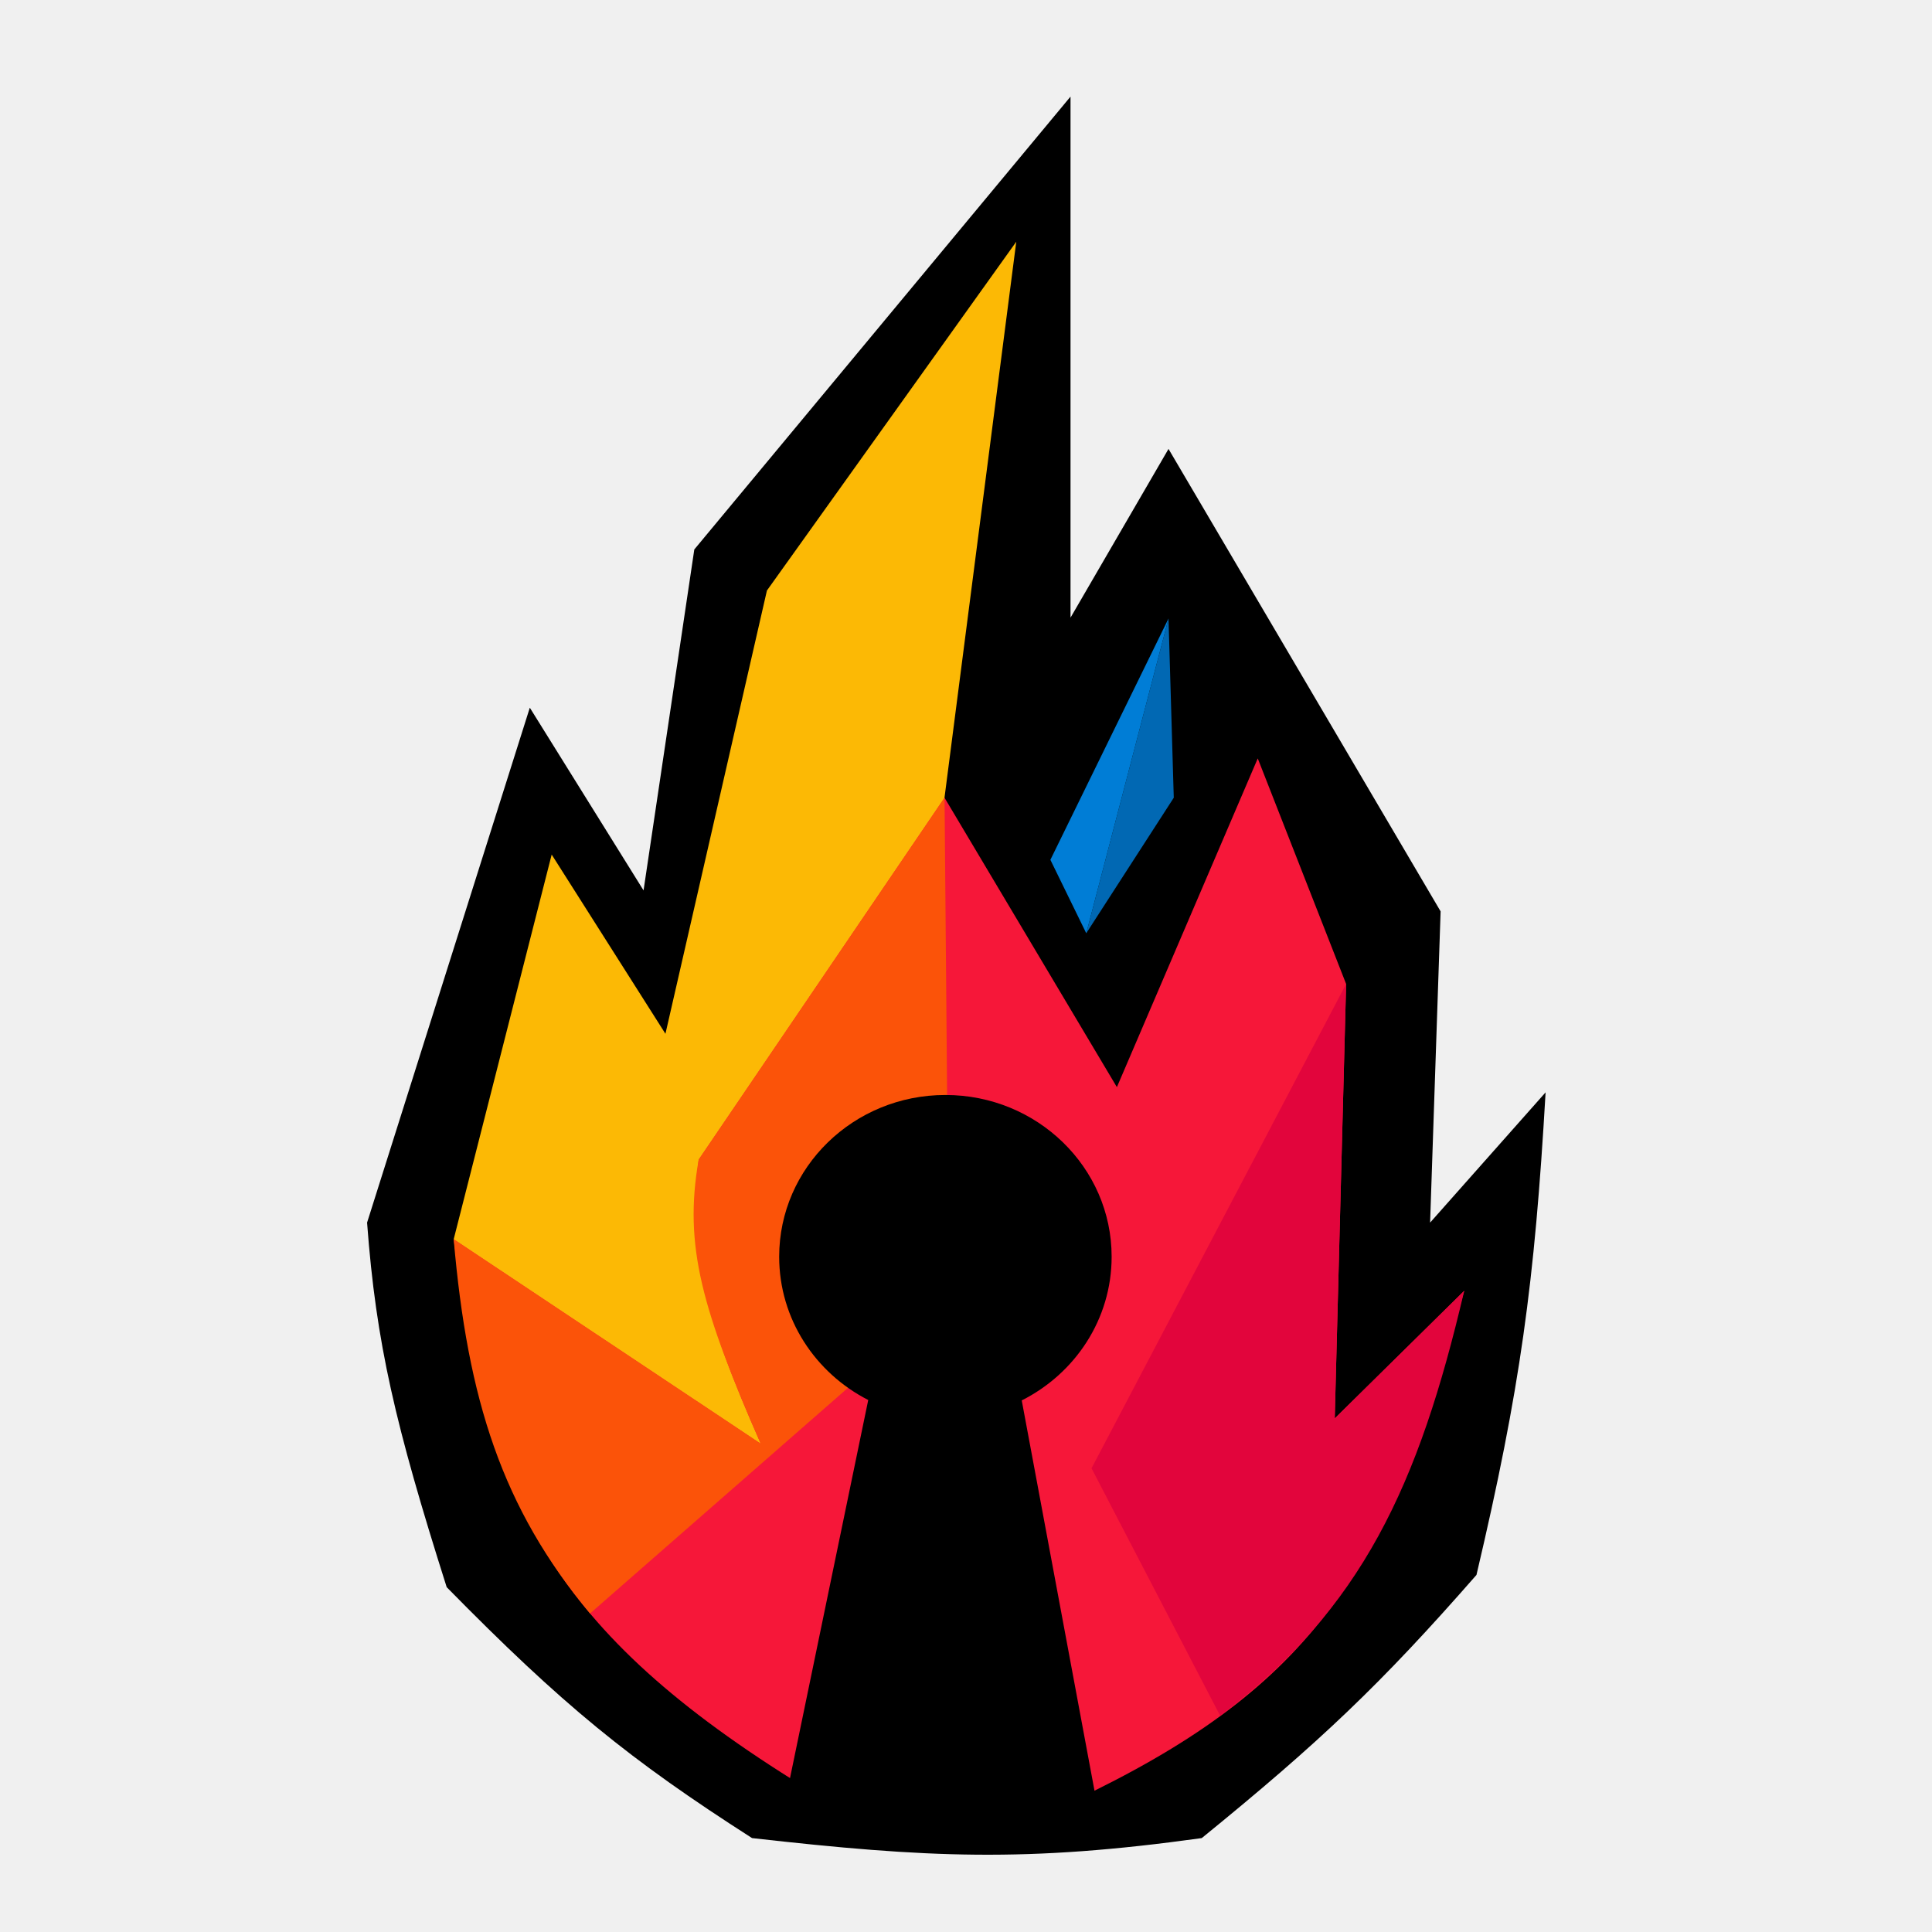
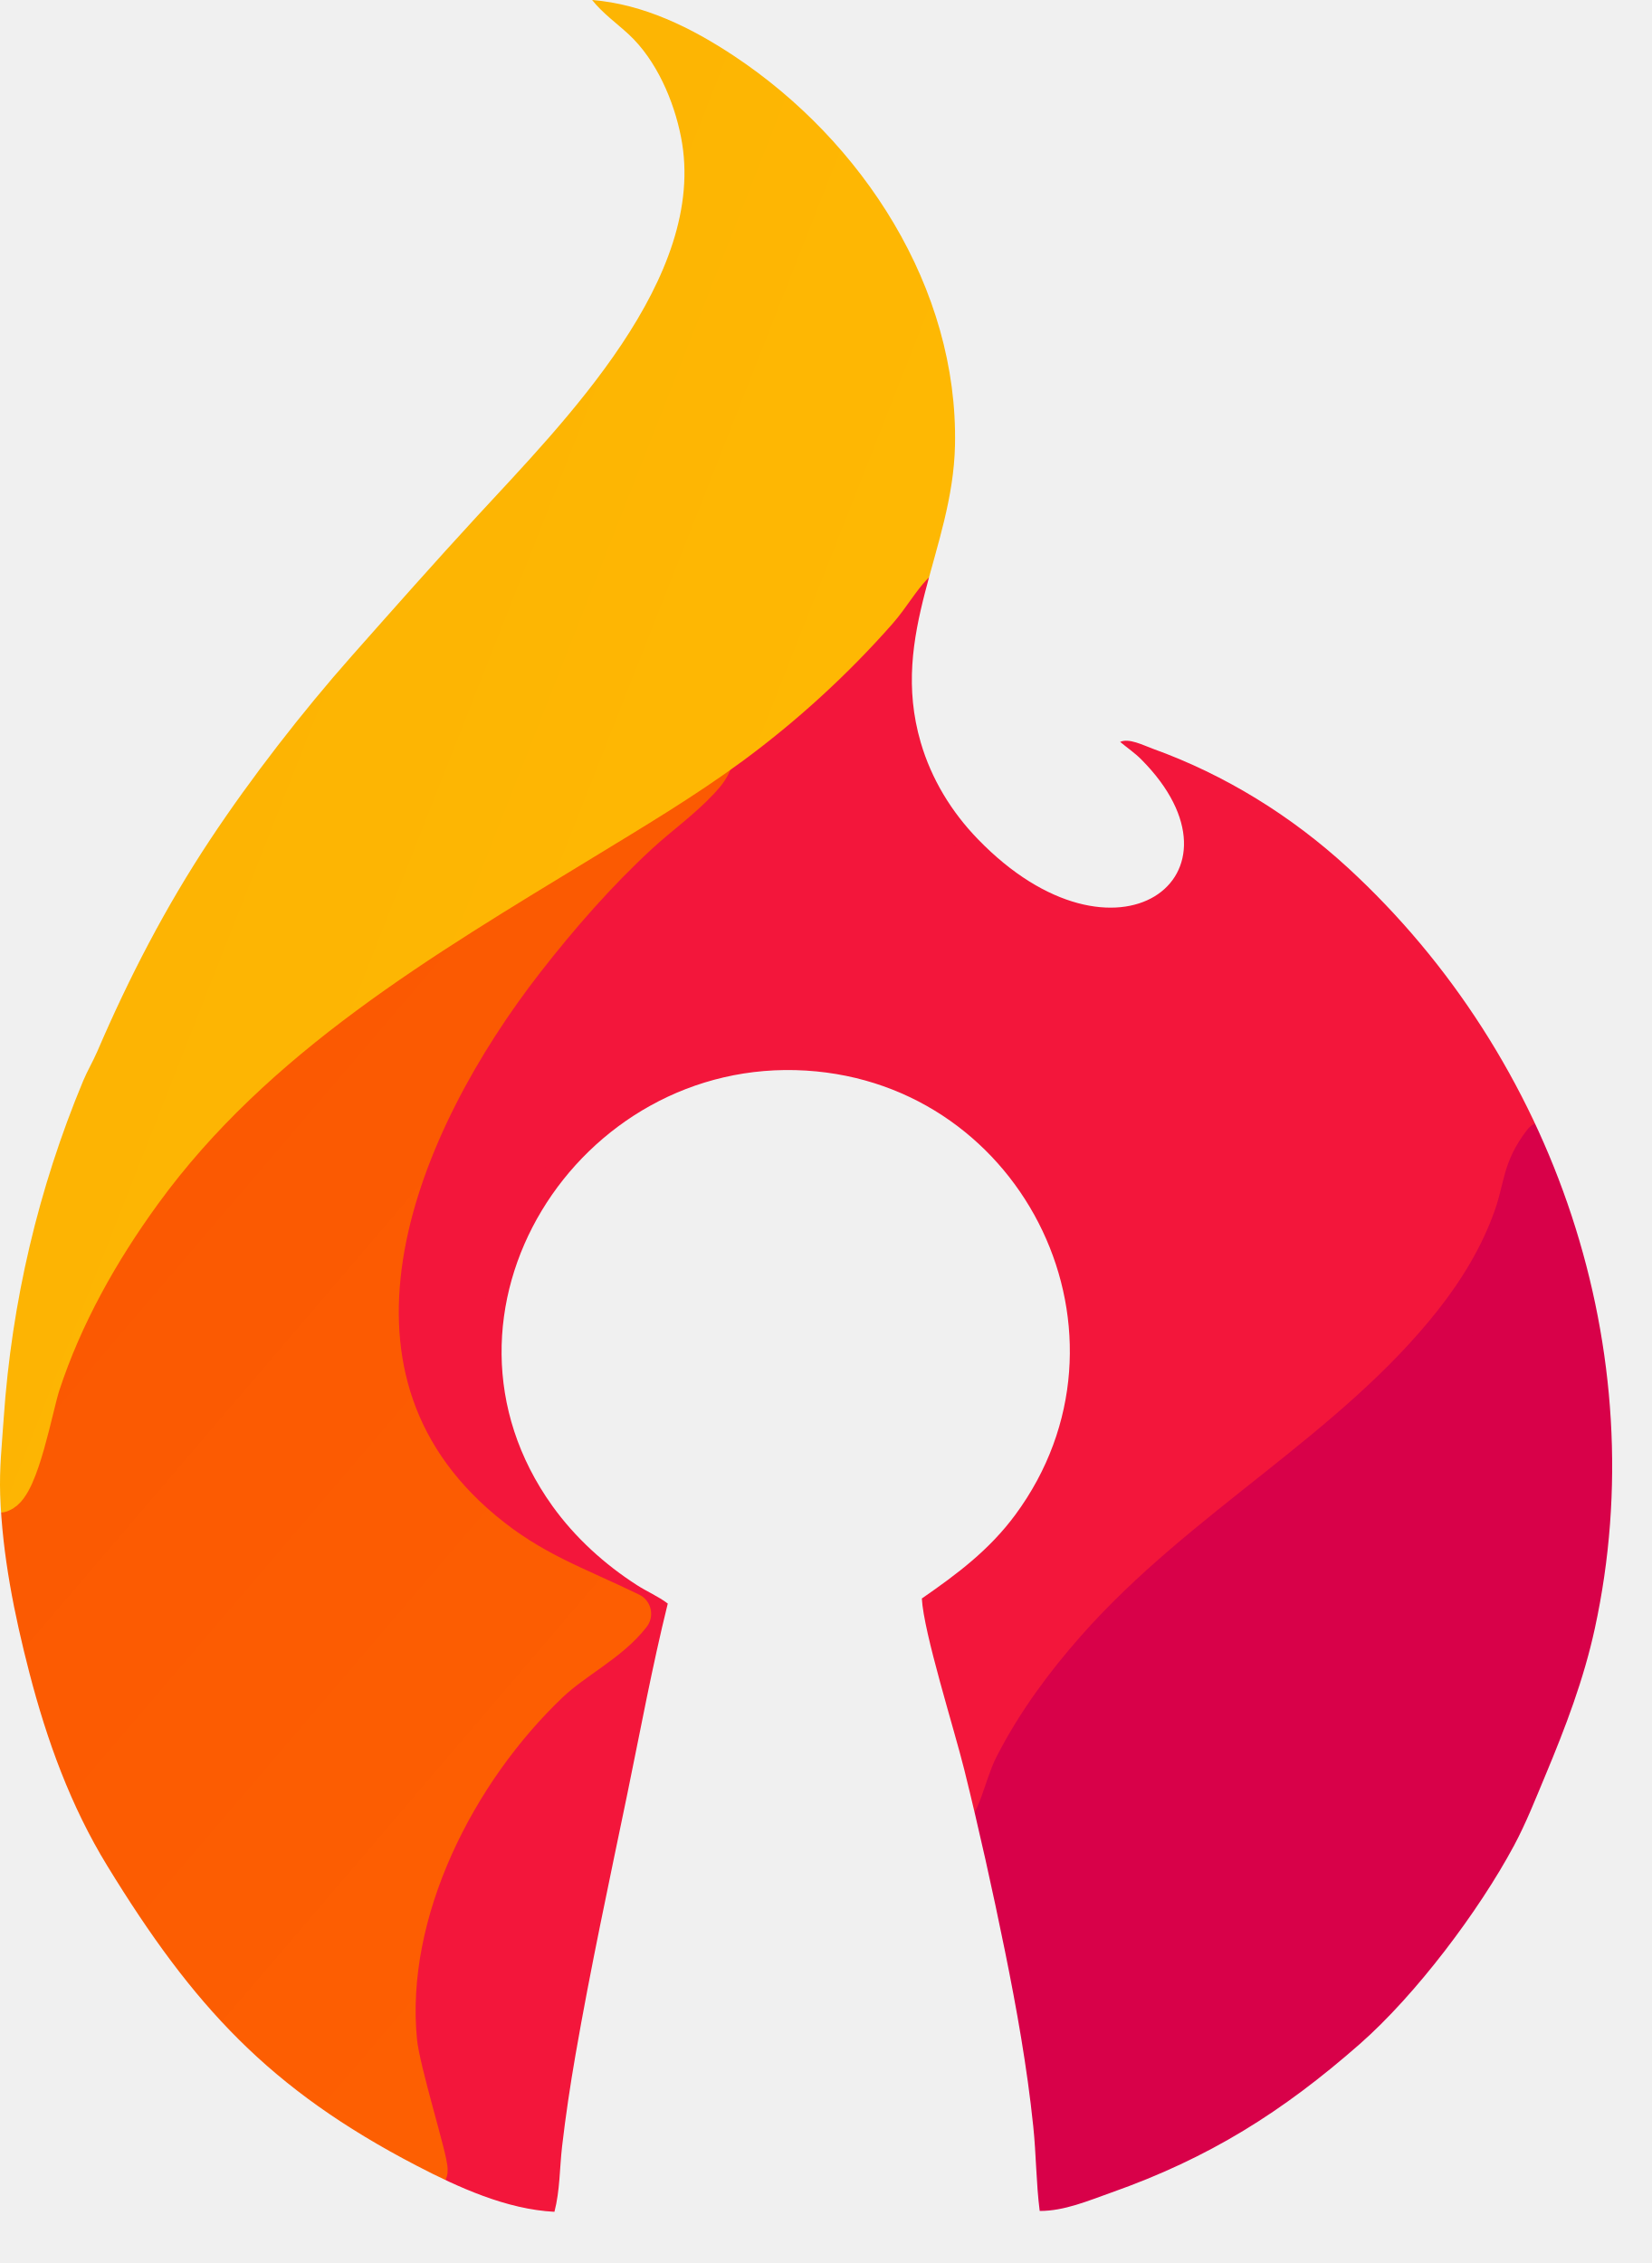
- <svg xmlns="http://www.w3.org/2000/svg" width="100" height="100" viewBox="0 0 100 100" fill="none">
-   <path d="M62.203 95.139C68.309 90.17 71.447 87.204 76.422 81.518C78.689 71.888 79.431 66.413 80 56.54L74.022 63.282L74.566 47.173L60.482 23.236L55.41 31.969V5L35.937 28.44L33.31 46.087L27.423 36.63L19 63.282C19.465 69.531 20.455 73.748 23.121 82.152C29.118 88.257 32.582 91.076 38.926 95.139C48.016 96.164 53.112 96.404 62.203 95.139Z" fill="black" />
-   <path d="M56.225 48.305L60.754 41.291L60.482 32.014L56.225 48.305Z" fill="#0168B3" />
-   <path d="M56.225 48.305L60.482 32.014L54.368 44.504L56.225 48.305Z" fill="#007DD6" />
-   <path d="M52.602 12.511L42.73 88.985L23.483 64.142L28.555 44.232L34.443 53.508L39.696 30.566L52.602 12.511Z" fill="#FCB905" />
-   <path d="M56.633 92.695C68.228 86.961 71.989 80.834 75.788 66.812L69.086 73.418L69.675 50.929L65.101 39.255L57.81 56.269L48.889 41.291L36.163 60.024C35.609 64.746 36.419 68.026 39.379 74.731L23.483 64.142C25.124 77.288 28.229 84.086 41.009 92.107L56.633 92.695Z" fill="#F61739" />
-   <path d="M69.675 50.929L56.497 75.998L63.154 88.804C70.497 83.28 73.44 76.857 75.788 66.812L69.086 73.418L69.675 50.929Z" fill="#E2053C" />
-   <path d="M48.889 41.291L49.115 67.264L30.54 83.513C25.993 78.07 24.199 72.441 23.483 64.142L39.379 74.731C36.351 67.801 35.375 64.499 36.163 60.024L48.889 41.291Z" fill="#FB5309" />
-   <path d="M48.934 56.676C53.686 56.676 57.538 60.424 57.538 65.047C57.538 68.285 55.649 71.093 52.885 72.485L56.678 92.831L40.782 92.559L44.94 72.464C42.199 71.064 40.33 68.268 40.33 65.047C40.33 60.424 44.182 56.676 48.934 56.676Z" fill="black" />
+ <svg xmlns="http://www.w3.org/2000/svg" width="27" height="37" viewBox="0 0 27 37" fill="none">
+   <mask id="mask0_24_284" style="mask-type:luminance" maskUnits="userSpaceOnUse" x="0" y="0" width="27" height="37">
+     <path d="M9.681 0C10.524 0.068 11.303 0.452 12 0.914C14.1 2.306 15.669 4.706 15.614 7.283C15.577 8.992 14.533 10.355 15.054 12.14C15.228 12.736 15.556 13.275 15.988 13.72C18.239 16.046 20.552 14.322 18.661 12.418C18.555 12.311 18.429 12.226 18.314 12.13C18.458 12.064 18.69 12.184 18.846 12.241C20.026 12.665 21.114 13.339 22.037 14.187C25.426 17.302 27.06 22.101 26.075 26.626C25.894 27.459 25.595 28.243 25.267 29.027C25.104 29.416 24.952 29.806 24.753 30.177C24.177 31.251 23.147 32.616 22.233 33.419C20.966 34.532 19.767 35.284 18.171 35.848C17.797 35.98 17.401 36.151 16.999 36.149C16.94 35.689 16.942 35.221 16.893 34.76C16.793 33.799 16.623 32.846 16.431 31.9C16.229 30.906 16.009 29.916 15.765 28.931C15.602 28.274 15.1 26.688 15.072 26.135C15.652 25.734 16.175 25.342 16.6 24.767C18.753 21.848 16.773 17.726 13.178 17.504C9.441 17.274 6.773 21.47 9.031 24.622C9.401 25.138 9.883 25.576 10.416 25.918C10.581 26.024 10.761 26.099 10.918 26.218C10.662 27.251 10.469 28.301 10.254 29.343C9.961 30.759 9.656 32.174 9.409 33.599C9.323 34.095 9.248 34.594 9.19 35.094C9.149 35.452 9.156 35.813 9.065 36.163C8.284 36.124 7.492 35.763 6.808 35.407C4.404 34.156 3.158 32.8 1.755 30.508C1.155 29.529 0.767 28.456 0.48 27.349C0.234 26.399 0.038 25.425 0.003 24.441C-0.012 24.017 0.032 23.606 0.061 23.184C0.191 21.288 0.627 19.431 1.359 17.674C1.428 17.508 1.521 17.353 1.592 17.188C2.113 15.976 2.706 14.831 3.434 13.731C4.106 12.716 4.945 11.636 5.752 10.724C6.428 9.961 7.105 9.195 7.795 8.446C9.205 6.915 11.586 4.538 11.135 2.244C11.019 1.649 10.733 0.984 10.283 0.565C10.08 0.377 9.854 0.218 9.681 0Z" fill="white" />
+   </mask>
+   <g mask="url(#mask0_24_284)">
+     <path d="M16.034 30.062C15.861 29.304 15.096 26.626 15.072 26.135C15.655 25.734 16.18 25.338 16.605 24.76C18.737 21.86 16.769 17.733 13.188 17.505C9.453 17.267 6.774 21.458 9.026 24.614C9.395 25.132 9.876 25.567 10.408 25.913C10.575 26.022 10.758 26.097 10.918 26.218C10.661 27.254 10.468 28.306 10.252 29.352C9.959 30.767 9.654 32.182 9.407 33.607C9.321 34.103 9.246 34.602 9.189 35.103C9.148 35.458 9.155 35.816 9.065 36.163C8.339 36.128 7.612 35.804 6.969 35.49C6.993 35.301 6.542 33.96 6.488 33.533C6.207 31.356 7.398 28.992 8.941 27.514C9.361 27.112 9.937 26.843 10.296 26.386C9.19 25.84 8.568 25.719 7.603 24.801C4.661 22.003 6.826 17.709 8.981 15.163C9.435 14.627 9.913 14.087 10.432 13.612C10.742 13.329 11.084 13.082 11.378 12.78C11.486 12.67 11.619 12.399 11.677 12.347C11.863 12.183 12.086 12.05 12.282 11.896C12.73 11.543 13.157 11.164 13.564 10.765C13.829 10.505 14.093 10.24 14.337 9.96C14.565 9.698 14.726 9.353 15.004 9.137C15.081 9.078 15.18 9.078 15.273 9.065C14.818 10.645 14.646 12.127 15.775 13.484C16.392 14.225 17.979 15.383 18.941 14.626C19.174 14.443 19.324 14.168 19.343 13.871C19.404 12.882 18.392 12.299 18.334 12.097C18.809 12.145 19.323 12.411 19.747 12.621C22.233 13.853 24.159 16.162 25.246 18.686C24.898 19.139 24.947 19.399 24.768 19.909C24.547 20.538 24.197 21.115 23.785 21.637C22.136 23.727 19.689 24.989 17.934 26.98C17.423 27.56 16.96 28.189 16.607 28.878C16.428 29.225 16.344 29.82 16.034 30.062Z" fill-rule="evenodd" clip-rule="evenodd" fill="#F3163B" stroke-width="0.7" stroke-linecap="round" stroke-linejoin="round" stroke="#F3163B" />
+     <path d="M16.034 30.062C16.343 29.821 16.428 29.225 16.607 28.878C16.96 28.189 17.423 27.56 17.935 26.98C19.689 24.989 22.136 23.727 23.785 21.637C24.197 21.114 24.547 20.537 24.769 19.907C24.948 19.398 24.898 19.139 25.246 18.686C25.515 19.334 25.779 20.008 25.956 20.688C26.509 22.811 26.508 25.185 25.907 27.296C25.738 27.892 25.503 28.462 25.264 29.034C24.256 31.442 22.537 33.53 20.288 34.88C19.558 35.318 17.828 36.147 16.999 36.149C16.92 35.538 16.919 34.918 16.841 34.305C16.659 32.876 16.346 31.467 16.034 30.062Z" fill-rule="evenodd" clip-rule="evenodd" fill="#D80149" stroke-width="0.7" stroke-linecap="round" stroke-linejoin="round" stroke="#D80149" />
+     <path d="M6.969 35.49C6.061 35.026 5.216 34.516 4.441 33.848C1.773 31.546 0.132 27.881 0.001 24.38C0.255 24.303 0.617 22.653 0.77 22.248C1.301 20.84 2.151 19.535 3.157 18.42C5.524 15.796 8.782 14.348 11.642 12.37C11.611 12.518 11.525 12.624 11.422 12.734C11.118 13.06 10.752 13.317 10.426 13.618C9.747 14.243 9.122 14.959 8.556 15.686C6.484 18.349 4.754 22.437 7.879 25.046C8.684 25.718 9.389 25.946 10.296 26.386C9.945 26.838 9.375 27.101 8.96 27.496C7.442 28.94 6.258 31.244 6.47 33.382C6.519 33.877 6.985 35.342 6.969 35.49Z" fill-rule="evenodd" clip-rule="evenodd" fill="url(#paint0_linear_24_284)" stroke-width="0.7" stroke-linecap="round" stroke-linejoin="round" stroke="url(#paint1_linear_24_284)" />
+     <path d="M0.001 24.38C-0.079 20.749 1.44 16.694 3.449 13.71C4.143 12.678 4.921 11.663 5.745 10.732C6.421 9.968 7.099 9.204 7.788 8.453C9.214 6.9 11.6 4.574 11.134 2.236C11.015 1.64 10.728 0.979 10.277 0.56C10.076 0.374 9.852 0.216 9.681 0C10.474 0.065 11.207 0.407 11.871 0.83C13.761 2.036 15.229 4.021 15.55 6.269C15.689 7.241 15.538 8.131 15.273 9.065C15.113 9.086 15.018 9.112 14.904 9.231C14.687 9.457 14.535 9.734 14.328 9.969C13.614 10.78 12.8 11.524 11.929 12.165C11.161 12.729 10.337 13.22 9.524 13.716C6.883 15.325 4.154 16.928 2.302 19.477C1.601 20.441 1.007 21.496 0.635 22.631C0.525 22.966 0.288 24.28 0.001 24.38Z" fill-rule="evenodd" clip-rule="evenodd" fill="url(#paint2_linear_24_284)" stroke-width="0.7" stroke-linecap="round" stroke-linejoin="round" stroke="url(#paint3_linear_24_284)" />
+   </g>
+   <defs>
+     <linearGradient id="paint0_linear_24_284" x1="10.342" y1="30.136" x2="0.578" y2="21.795" gradientUnits="userSpaceOnUse">
+       <stop stop-color="#FD5F02" />
+       <stop offset="1" stop-color="#FB5902" />
+     </linearGradient>
+     <linearGradient id="paint1_linear_24_284" x1="10.342" y1="30.136" x2="0.578" y2="21.795" gradientUnits="userSpaceOnUse">
+       <stop stop-color="#FD5F02" />
+       <stop offset="1" stop-color="#FB5902" />
+     </linearGradient>
+     <linearGradient id="paint2_linear_24_284" x1="13.659" y1="12.045" x2="5.127" y2="8.682" gradientUnits="userSpaceOnUse">
+       <stop stop-color="#FEB803" />
+       <stop offset="1" stop-color="#FDB403" />
+     </linearGradient>
+     <linearGradient id="paint3_linear_24_284" x1="13.659" y1="12.045" x2="5.127" y2="8.682" gradientUnits="userSpaceOnUse">
+       <stop stop-color="#FEB803" />
+       <stop offset="1" stop-color="#FDB403" />
+     </linearGradient>
+   </defs>
</svg>
